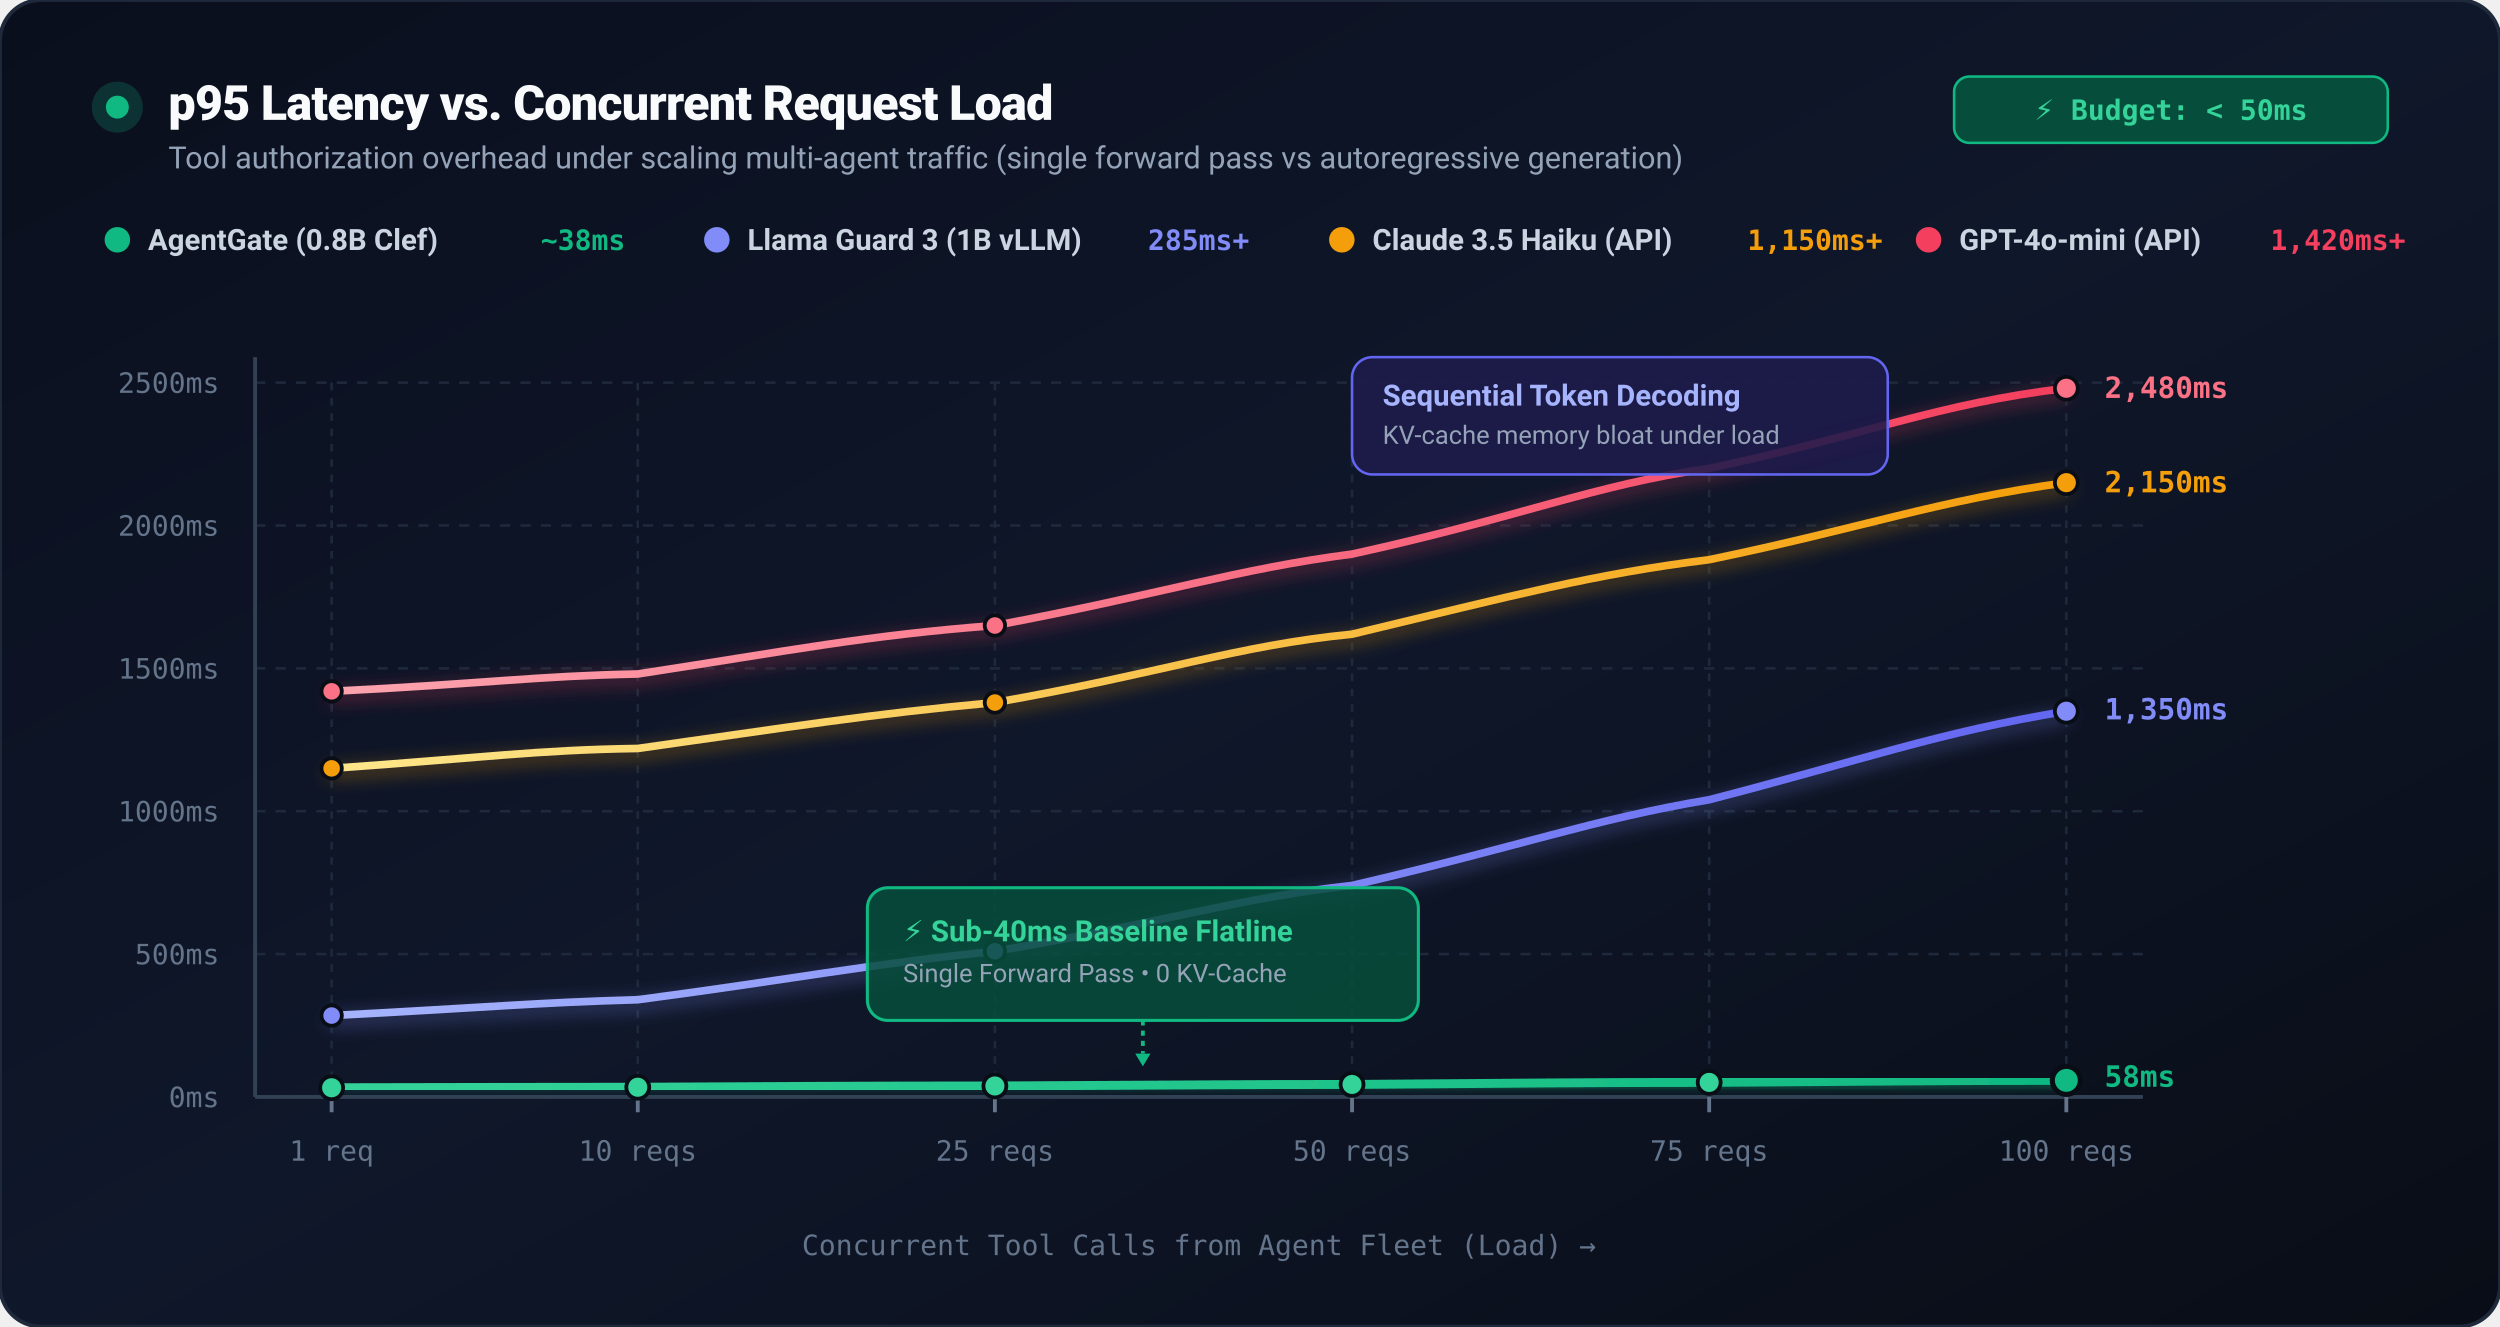
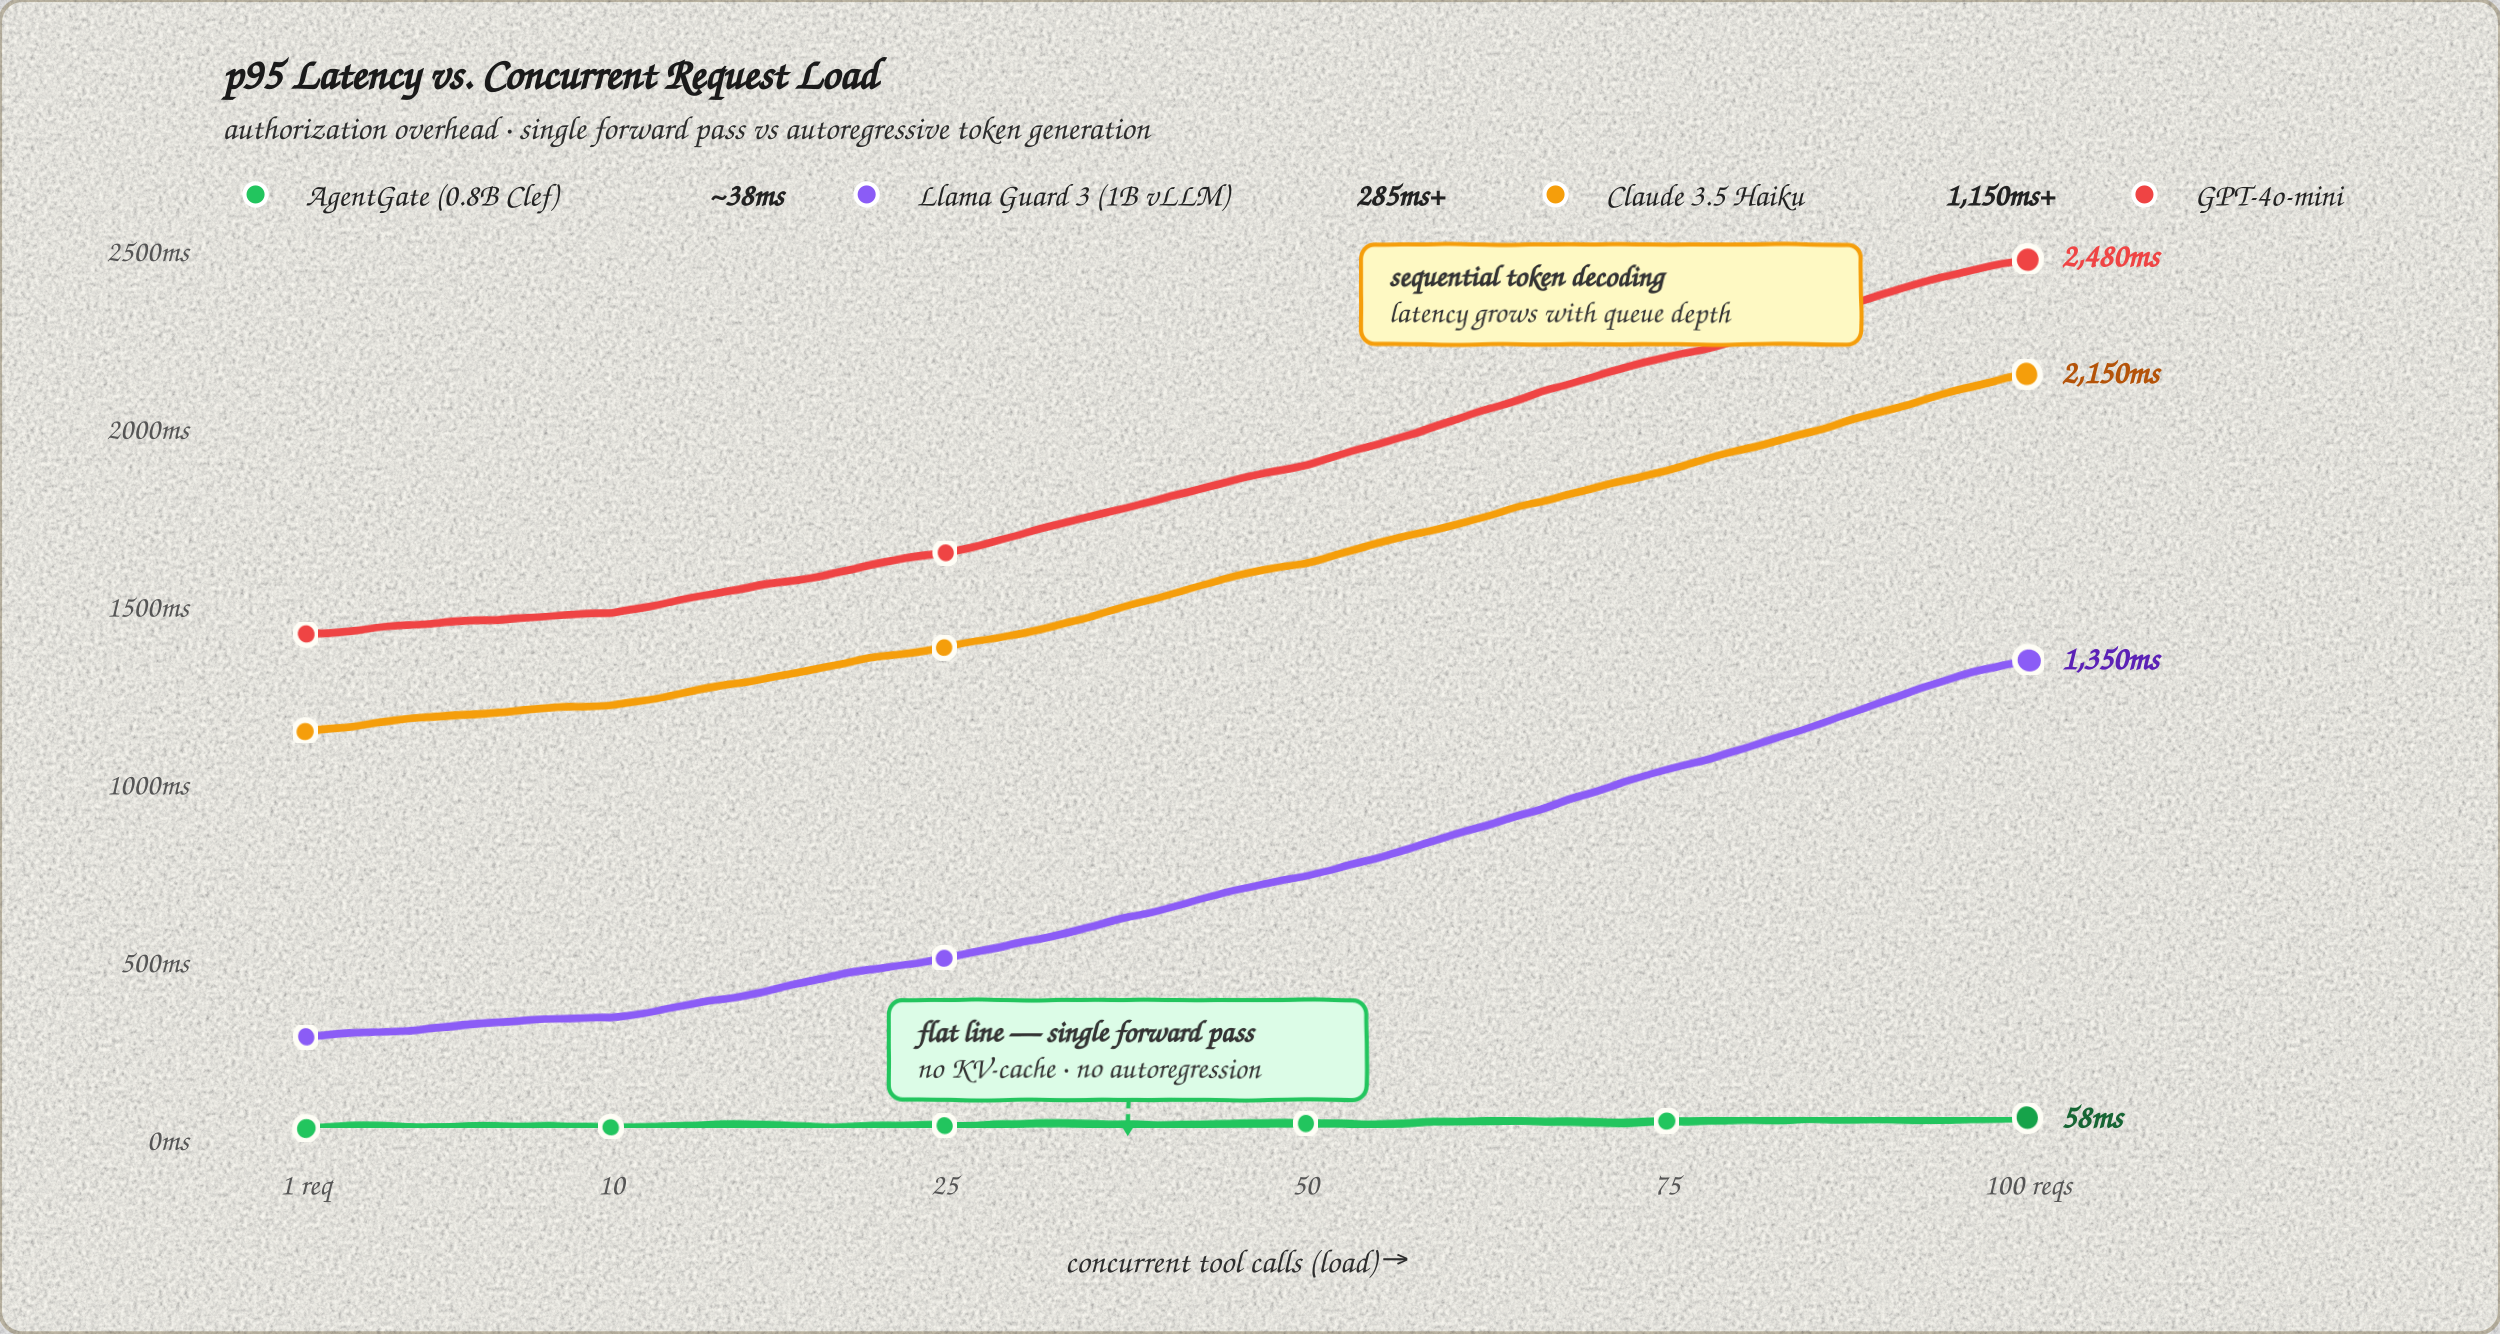
- <svg xmlns="http://www.w3.org/2000/svg" viewBox="0 0 980 520" width="100%" height="100%">
+ <svg xmlns="http://www.w3.org/2000/svg" viewBox="0 0 900 480" width="100%" height="100%">
  <defs>
-     <linearGradient id="bgGrad" x1="0%" y1="0%" x2="100%" y2="100%">
-       <stop offset="0%" stop-color="#0a0f1d" />
-       <stop offset="50%" stop-color="#0f172a" />
-       <stop offset="100%" stop-color="#090d16" />
-     </linearGradient>
-     <linearGradient id="agentgateArea" x1="0%" y1="0%" x2="0%" y2="100%">
-       <stop offset="0%" stop-color="#10b981" stop-opacity="0.28" />
-       <stop offset="100%" stop-color="#10b981" stop-opacity="0.0" />
-     </linearGradient>
-     <linearGradient id="lineAgentGate" x1="0%" y1="0%" x2="100%" y2="0%">
-       <stop offset="0%" stop-color="#34d399" />
-       <stop offset="100%" stop-color="#10b981" />
-     </linearGradient>
-     <linearGradient id="lineLlama" x1="0%" y1="0%" x2="100%" y2="0%">
-       <stop offset="0%" stop-color="#a5b4fc" />
-       <stop offset="100%" stop-color="#6366f1" />
-     </linearGradient>
-     <linearGradient id="lineClaude" x1="0%" y1="0%" x2="100%" y2="0%">
-       <stop offset="0%" stop-color="#fde68a" />
-       <stop offset="100%" stop-color="#f59e0b" />
-     </linearGradient>
-     <linearGradient id="lineGpt" x1="0%" y1="0%" x2="100%" y2="0%">
-       <stop offset="0%" stop-color="#fda4af" />
-       <stop offset="100%" stop-color="#f43f5e" />
-     </linearGradient>
-     <filter id="glowGreen" x="-20%" y="-20%" width="140%" height="140%">
-       <feDropShadow dx="0" dy="2" stdDeviation="4" flood-color="#10b981" flood-opacity="0.6" />
+     <filter id="paper" x="0%" y="0%" width="100%" height="100%">
+       <feTurbulence type="fractalNoise" baseFrequency="0.65" numOctaves="3" stitchTiles="stitch" result="noise" />
+       <feColorMatrix type="saturate" values="0" in="noise" result="grayNoise" />
+       <feBlend in="SourceGraphic" in2="grayNoise" mode="multiply" result="blend" />
+       <feComponentTransfer in="blend">
+         <feFuncR type="linear" slope="0.97" intercept="0.03" />
+         <feFuncG type="linear" slope="0.97" intercept="0.03" />
+         <feFuncB type="linear" slope="0.95" intercept="0.05" />
+       </feComponentTransfer>
    </filter>
-     <filter id="glowPurple" x="-20%" y="-20%" width="140%" height="140%">
-       <feDropShadow dx="0" dy="2" stdDeviation="3.5" flood-color="#818cf8" flood-opacity="0.5" />
+     <filter id="rough" x="-5%" y="-5%" width="110%" height="110%">
+       <feTurbulence type="fractalNoise" baseFrequency="0.025" numOctaves="3" seed="2" result="noise" />
+       <feDisplacementMap in="SourceGraphic" in2="noise" scale="2.5" xChannelSelector="R" yChannelSelector="G" />
    </filter>
-     <filter id="glowOrange" x="-20%" y="-20%" width="140%" height="140%">
-       <feDropShadow dx="0" dy="2" stdDeviation="3.5" flood-color="#f59e0b" flood-opacity="0.5" />
+     <filter id="roughAxis" x="-2%" y="-2%" width="104%" height="104%">
+       <feTurbulence type="fractalNoise" baseFrequency="0.018" numOctaves="2" seed="7" result="noise" />
+       <feDisplacementMap in="SourceGraphic" in2="noise" scale="1.5" xChannelSelector="R" yChannelSelector="G" />
    </filter>
-     <filter id="glowRed" x="-20%" y="-20%" width="140%" height="140%">
-       <feDropShadow dx="0" dy="2" stdDeviation="3.5" flood-color="#f43f5e" flood-opacity="0.5" />
+     <filter id="roughText" x="-2%" y="-5%" width="104%" height="115%">
+       <feTurbulence type="fractalNoise" baseFrequency="0.05" numOctaves="2" seed="5" result="noise" />
+       <feDisplacementMap in="SourceGraphic" in2="noise" scale="0.8" xChannelSelector="R" yChannelSelector="G" />
    </filter>
  </defs>
  <style>
-     .title { font-family: -apple-system, BlinkMacSystemFont, "Segoe UI", Roboto, sans-serif; font-size: 19px; font-weight: 800; fill: #f8fafc; letter-spacing: -0.3px; }
-     .subtitle { font-family: -apple-system, BlinkMacSystemFont, "Segoe UI", Roboto, sans-serif; font-size: 12px; fill: #94a3b8; }
-     .badge-bg { rx: 6px; fill: #064e3b; stroke: #10b981; stroke-width: 1px; }
-     .badge-text { font-family: ui-monospace, "SF Mono", Menlo, monospace; font-size: 11px; fill: #34d399; font-weight: 700; }
-     .axis-label { font-family: ui-monospace, "SF Mono", Menlo, monospace; font-size: 11px; fill: #64748b; font-weight: 500; }
-     .legend-name { font-family: -apple-system, BlinkMacSystemFont, "Segoe UI", Roboto, sans-serif; font-size: 11.5px; font-weight: 600; fill: #cbd5e1; }
-     .legend-val { font-family: ui-monospace, "SF Mono", Menlo, monospace; font-size: 11px; font-weight: 700; }
-     .point-tag { font-family: ui-monospace, "SF Mono", Menlo, monospace; font-size: 11.5px; font-weight: 700; }
-     .callout-title { font-family: -apple-system, BlinkMacSystemFont, "Segoe UI", Roboto, sans-serif; font-size: 11.5px; font-weight: 700; }
-     .callout-sub { font-family: -apple-system, BlinkMacSystemFont, "Segoe UI", Roboto, sans-serif; font-size: 10px; fill: #94a3b8; }
+     .label { font-family: "Patrick Hand", "Comic Sans MS", "Segoe Print", cursive, sans-serif; font-size: 12px; fill: #2d2d2d; }
+     .title { font-family: "Patrick Hand", "Comic Sans MS", "Segoe Print", cursive, sans-serif; font-size: 16px; font-weight: bold; fill: #1a1a1a; }
+     .axis-num { font-family: "Patrick Hand", "Comic Sans MS", "Segoe Print", cursive, sans-serif; font-size: 11px; fill: #555; }
+     .legend { font-family: "Patrick Hand", "Comic Sans MS", "Segoe Print", cursive, sans-serif; font-size: 11.5px; fill: #222; }
+     .callout { font-family: "Patrick Hand", "Comic Sans MS", "Segoe Print", cursive, sans-serif; font-size: 11px; fill: #333; }
+     .end-label { font-family: "Patrick Hand", "Comic Sans MS", "Segoe Print", cursive, sans-serif; font-size: 12px; font-weight: bold; }
  </style>
-   <rect width="980" height="520" rx="16" fill="url(#bgGrad)" stroke="#1e293b" stroke-width="1.5" />
-   <g transform="translate(36, 32)">
-     <circle cx="10" cy="10" r="10" fill="#10b981" opacity="0.2" />
-     <circle cx="10" cy="10" r="4.5" fill="#10b981" />
-     <text x="30" y="15" class="title">p95 Latency vs. Concurrent Request Load</text>
-     <text x="30" y="34" class="subtitle">Tool authorization overhead under scaling multi-agent traffic (single forward pass vs autoregressive generation)</text>
-     <g transform="translate(730, -2)">
-       <rect width="170" height="26" class="badge-bg" />
-       <text x="85" y="17" class="badge-text" text-anchor="middle">⚡ Budget: &lt; 50ms</text>
-     </g>
+   <rect width="900" height="480" rx="8" fill="#fefdf5" filter="url(#paper)" stroke="#c8c0a8" stroke-width="1.5" />
+   <text x="80" y="32" class="title">p95 Latency vs. Concurrent Request Load</text>
+   <text x="80" y="50" class="label" font-size="11" fill="#666">authorization overhead · single forward pass vs autoregressive token generation</text>
+   <line x1="80" y1="70" x2="104" y2="70" stroke="#22c55e" stroke-width="3" stroke-linecap="round" filter="url(#rough)" />
+   <circle cx="92" cy="70" r="4" fill="#22c55e" stroke="#fff" stroke-width="1.5" />
+   <text x="110" y="74" class="legend" fill="#166534">AgentGate (0.8B Clef)</text>
+   <text x="255" y="74" class="legend" fill="#166534" font-weight="bold">~38ms</text>
+   <line x1="300" y1="70" x2="324" y2="70" stroke="#8b5cf6" stroke-width="3" stroke-linecap="round" filter="url(#rough)" />
+   <circle cx="312" cy="70" r="4" fill="#8b5cf6" stroke="#fff" stroke-width="1.5" />
+   <text x="330" y="74" class="legend" fill="#5b21b6">Llama Guard 3 (1B vLLM)</text>
+   <text x="488" y="74" class="legend" fill="#5b21b6" font-weight="bold">285ms+</text>
+   <line x1="548" y1="70" x2="572" y2="70" stroke="#f59e0b" stroke-width="3" stroke-linecap="round" filter="url(#rough)" />
+   <circle cx="560" cy="70" r="4" fill="#f59e0b" stroke="#fff" stroke-width="1.5" />
+   <text x="578" y="74" class="legend" fill="#92400e">Claude 3.5 Haiku</text>
+   <text x="700" y="74" class="legend" fill="#92400e" font-weight="bold">1,150ms+</text>
+   <line x1="760" y1="70" x2="784" y2="70" stroke="#ef4444" stroke-width="3" stroke-linecap="round" filter="url(#rough)" />
+   <circle cx="772" cy="70" r="4" fill="#ef4444" stroke="#fff" stroke-width="1.5" />
+   <text x="790" y="74" class="legend" fill="#991b1b">GPT-4o-mini</text>
+   <line x1="80" y1="90" x2="810" y2="90" stroke="#ccc" stroke-width="1" stroke-dasharray="5,5" filter="url(#roughAxis)" />
+   <line x1="80" y1="154" x2="810" y2="154" stroke="#ccc" stroke-width="1" stroke-dasharray="5,5" filter="url(#roughAxis)" />
+   <line x1="80" y1="218" x2="810" y2="218" stroke="#ccc" stroke-width="1" stroke-dasharray="5,5" filter="url(#roughAxis)" />
+   <line x1="80" y1="282" x2="810" y2="282" stroke="#ccc" stroke-width="1" stroke-dasharray="5,5" filter="url(#roughAxis)" />
+   <line x1="80" y1="346" x2="810" y2="346" stroke="#ccc" stroke-width="1" stroke-dasharray="5,5" filter="url(#roughAxis)" />
+   <text x="68" y="94" class="axis-num" text-anchor="end">2500ms</text>
+   <text x="68" y="158" class="axis-num" text-anchor="end">2000ms</text>
+   <text x="68" y="222" class="axis-num" text-anchor="end">1500ms</text>
+   <text x="68" y="286" class="axis-num" text-anchor="end">1000ms</text>
+   <text x="68" y="350" class="axis-num" text-anchor="end">500ms</text>
+   <text x="68" y="414" class="axis-num" text-anchor="end">0ms</text>
+   <line x1="80" y1="410" x2="810" y2="410" stroke="#333" stroke-width="2" stroke-linecap="round" filter="url(#roughAxis)" />
+   <line x1="80" y1="88" x2="80" y2="412" stroke="#333" stroke-width="2" stroke-linecap="round" filter="url(#roughAxis)" />
+   <line x1="110" y1="408" x2="110" y2="416" stroke="#333" stroke-width="1.5" filter="url(#roughAxis)" />
+   <text x="110" y="430" class="axis-num" text-anchor="middle">1 req</text>
+   <line x1="220" y1="408" x2="220" y2="416" stroke="#333" stroke-width="1.5" filter="url(#roughAxis)" />
+   <text x="220" y="430" class="axis-num" text-anchor="middle">10</text>
+   <line x1="340" y1="408" x2="340" y2="416" stroke="#333" stroke-width="1.5" filter="url(#roughAxis)" />
+   <text x="340" y="430" class="axis-num" text-anchor="middle">25</text>
+   <line x1="470" y1="408" x2="470" y2="416" stroke="#333" stroke-width="1.5" filter="url(#roughAxis)" />
+   <text x="470" y="430" class="axis-num" text-anchor="middle">50</text>
+   <line x1="600" y1="408" x2="600" y2="416" stroke="#333" stroke-width="1.5" filter="url(#roughAxis)" />
+   <text x="600" y="430" class="axis-num" text-anchor="middle">75</text>
+   <line x1="730" y1="408" x2="730" y2="416" stroke="#333" stroke-width="1.5" filter="url(#roughAxis)" />
+   <text x="730" y="430" class="axis-num" text-anchor="middle">100 reqs</text>
+   <text x="445" y="458" class="label" text-anchor="middle" fill="#555">concurrent tool calls (load) →</text>
+   <path d="M 110 228.6 C 165 224, 185 221, 220 220.6            C 275 212, 300 204, 340 199.2            C 398 186, 428 175, 470 167.2            C 528 152, 558 138, 600 128.8            C 658 115, 686 101, 730 93.0" fill="none" stroke="#ef4444" stroke-width="2.8" stroke-linecap="round" stroke-linejoin="round" filter="url(#rough)" />
+   <circle cx="110" cy="228.6" r="4" fill="#ef4444" stroke="#fefdf5" stroke-width="2" filter="url(#rough)" />
+   <circle cx="340" cy="199.2" r="4" fill="#ef4444" stroke="#fefdf5" stroke-width="2" filter="url(#rough)" />
+   <circle cx="730" cy="93.0" r="5" fill="#ef4444" stroke="#fefdf5" stroke-width="2" filter="url(#rough)" />
+   <text x="742" y="96" class="end-label" fill="#ef4444">2,480ms</text>
+   <path d="M 110 262.8 C 165 258, 185 255, 220 253.8            C 275 246, 300 238, 340 233.2            C 398 222, 428 210, 470 202.6            C 528 188, 558 178, 600 169.4            C 658 155, 686 143, 730 134.8" fill="none" stroke="#f59e0b" stroke-width="2.8" stroke-linecap="round" stroke-linejoin="round" filter="url(#rough)" />
+   <circle cx="110" cy="262.8" r="4" fill="#f59e0b" stroke="#fefdf5" stroke-width="2" filter="url(#rough)" />
+   <circle cx="340" cy="233.2" r="4" fill="#f59e0b" stroke="#fefdf5" stroke-width="2" filter="url(#rough)" />
+   <circle cx="730" cy="134.8" r="5" fill="#f59e0b" stroke="#fefdf5" stroke-width="2" filter="url(#rough)" />
+   <text x="742" y="138" class="end-label" fill="#b45309">2,150ms</text>
+   <path d="M 110 373.5 C 165 369, 185 367, 220 366.5            C 275 358, 300 351, 340 344.7            C 398 334, 428 323, 470 315.3            C 528 302, 558 288, 600 276.9            C 658 262, 686 248, 730 237.2" fill="none" stroke="#8b5cf6" stroke-width="2.8" stroke-linecap="round" stroke-linejoin="round" filter="url(#rough)" />
+   <circle cx="110" cy="373.5" r="4" fill="#8b5cf6" stroke="#fefdf5" stroke-width="2" filter="url(#rough)" />
+   <circle cx="340" cy="344.7" r="4" fill="#8b5cf6" stroke="#fefdf5" stroke-width="2" filter="url(#rough)" />
+   <circle cx="730" cy="237.2" r="5" fill="#8b5cf6" stroke="#fefdf5" stroke-width="2" filter="url(#rough)" />
+   <text x="742" y="241" class="end-label" fill="#5b21b6">1,350ms</text>
+   <path d="M 110 405.9 C 165 405.8, 185 405.7, 220 405.6            C 275 405.3, 300 405.1, 340 405.1            C 398 404.8, 428 404.5, 470 404.4            C 528 404.0, 558 403.7, 600 403.5            C 658 403.1, 686 402.8, 730 402.6" fill="none" stroke="#22c55e" stroke-width="3" stroke-linecap="round" stroke-linejoin="round" filter="url(#rough)" />
+   <circle cx="110" cy="405.9" r="4.5" fill="#22c55e" stroke="#fefdf5" stroke-width="2" filter="url(#rough)" />
+   <circle cx="220" cy="405.6" r="4" fill="#22c55e" stroke="#fefdf5" stroke-width="2" filter="url(#rough)" />
+   <circle cx="340" cy="405.1" r="4" fill="#22c55e" stroke="#fefdf5" stroke-width="2" filter="url(#rough)" />
+   <circle cx="470" cy="404.4" r="4" fill="#22c55e" stroke="#fefdf5" stroke-width="2" filter="url(#rough)" />
+   <circle cx="600" cy="403.5" r="4" fill="#22c55e" stroke="#fefdf5" stroke-width="2" filter="url(#rough)" />
+   <circle cx="730" cy="402.6" r="5" fill="#16a34a" stroke="#fefdf5" stroke-width="2" filter="url(#rough)" />
+   <text x="742" y="406" class="end-label" fill="#166534">58ms</text>
+   <g transform="translate(320, 360)" filter="url(#roughText)">
+     <rect x="0" y="0" width="172" height="36" rx="5" fill="#dcfce7" stroke="#22c55e" stroke-width="1.5" />
+     <text x="10" y="15" class="callout" fill="#166534" font-weight="bold">flat line — single forward pass</text>
+     <text x="10" y="28" class="callout" fill="#166534">no KV-cache · no autoregression</text>
+     <line x1="86" y1="36" x2="86" y2="44" stroke="#22c55e" stroke-width="1.5" stroke-dasharray="3,2" />
+     <polygon points="83,44 89,44 86,49" fill="#22c55e" />
  </g>
-   <g transform="translate(40, 88)">
-     <g transform="translate(0, 0)">
-       <circle cx="6" cy="6" r="5" fill="#10b981" />
-       <text x="18" y="10" class="legend-name">AgentGate (0.8B Clef)</text>
-       <text x="172" y="10" class="legend-val" fill="#10b981">~38ms</text>
-     </g>
-     <g transform="translate(235, 0)">
-       <circle cx="6" cy="6" r="5" fill="#818cf8" />
-       <text x="18" y="10" class="legend-name">Llama Guard 3 (1B vLLM)</text>
-       <text x="175" y="10" class="legend-val" fill="#818cf8">285ms+</text>
-     </g>
-     <g transform="translate(480, 0)">
-       <circle cx="6" cy="6" r="5" fill="#f59e0b" />
-       <text x="18" y="10" class="legend-name">Claude 3.5 Haiku (API)</text>
-       <text x="165" y="10" class="legend-val" fill="#f59e0b">1,150ms+</text>
-     </g>
-     <g transform="translate(710, 0)">
-       <circle cx="6" cy="6" r="5" fill="#f43f5e" />
-       <text x="18" y="10" class="legend-name">GPT-4o-mini (API)</text>
-       <text x="140" y="10" class="legend-val" fill="#f43f5e">1,420ms+</text>
-     </g>
+   <g transform="translate(490, 88)" filter="url(#roughText)">
+     <rect x="0" y="0" width="180" height="36" rx="5" fill="#fef9c3" stroke="#f59e0b" stroke-width="1.5" />
+     <text x="10" y="15" class="callout" fill="#854d0e" font-weight="bold">sequential token decoding</text>
+     <text x="10" y="28" class="callout" fill="#854d0e">latency grows with queue depth</text>
  </g>
-   <line x1="100" y1="150" x2="840" y2="150" stroke="#1e293b" stroke-dasharray="4 4" />
-   <text x="86" y="154" class="axis-label" text-anchor="end">2500ms</text>
-   <line x1="100" y1="206" x2="840" y2="206" stroke="#1e293b" stroke-dasharray="4 4" />
-   <text x="86" y="210" class="axis-label" text-anchor="end">2000ms</text>
-   <line x1="100" y1="262" x2="840" y2="262" stroke="#1e293b" stroke-dasharray="4 4" />
-   <text x="86" y="266" class="axis-label" text-anchor="end">1500ms</text>
-   <line x1="100" y1="318" x2="840" y2="318" stroke="#1e293b" stroke-dasharray="4 4" />
-   <text x="86" y="322" class="axis-label" text-anchor="end">1000ms</text>
-   <line x1="100" y1="374" x2="840" y2="374" stroke="#1e293b" stroke-dasharray="4 4" />
-   <text x="86" y="378" class="axis-label" text-anchor="end">500ms</text>
-   <line x1="100" y1="430" x2="840" y2="430" stroke="#334155" stroke-width="1.5" />
-   <text x="86" y="434" class="axis-label" text-anchor="end">0ms</text>
-   <line x1="100" y1="140" x2="100" y2="430" stroke="#334155" stroke-width="1.5" />
-   <g class="axis-label" text-anchor="middle">
-     <line x1="130" y1="150" x2="130" y2="430" stroke="#1e293b" stroke-dasharray="3 3" />
-     <line x1="130" y1="430" x2="130" y2="436" stroke="#64748b" stroke-width="1.5" />
-     <text x="130" y="455">1 req</text>
-     <line x1="250" y1="150" x2="250" y2="430" stroke="#1e293b" stroke-dasharray="3 3" />
-     <line x1="250" y1="430" x2="250" y2="436" stroke="#64748b" stroke-width="1.5" />
-     <text x="250" y="455">10 reqs</text>
-     <line x1="390" y1="150" x2="390" y2="430" stroke="#1e293b" stroke-dasharray="3 3" />
-     <line x1="390" y1="430" x2="390" y2="436" stroke="#64748b" stroke-width="1.5" />
-     <text x="390" y="455">25 reqs</text>
-     <line x1="530" y1="150" x2="530" y2="430" stroke="#1e293b" stroke-dasharray="3 3" />
-     <line x1="530" y1="430" x2="530" y2="436" stroke="#64748b" stroke-width="1.5" />
-     <text x="530" y="455">50 reqs</text>
-     <line x1="670" y1="150" x2="670" y2="430" stroke="#1e293b" stroke-dasharray="3 3" />
-     <line x1="670" y1="430" x2="670" y2="436" stroke="#64748b" stroke-width="1.5" />
-     <text x="670" y="455">75 reqs</text>
-     <line x1="810" y1="150" x2="810" y2="430" stroke="#1e293b" stroke-dasharray="3 3" />
-     <line x1="810" y1="430" x2="810" y2="436" stroke="#64748b" stroke-width="1.5" />
-     <text x="810" y="455">100 reqs</text>
-   </g>
-   <path d="M 130 271.0 C 190 268, 210 265, 250 264.2 C 310 255, 340 249, 390 245.2 C 455 233, 485 223, 530 217.2 C 595 203, 625 190, 670 183.6 C 730 171, 760 158, 810 152.2" fill="none" stroke="url(#lineGpt)" stroke-width="3" stroke-linecap="round" filter="url(#glowRed)" />
-   <path d="M 130 301.2 C 190 297, 210 294, 250 293.4 C 310 285, 340 280, 390 275.4 C 455 264, 485 253, 530 248.6 C 595 233, 625 225, 670 219.4 C 730 207, 760 196, 810 189.2" fill="none" stroke="url(#lineClaude)" stroke-width="3" stroke-linecap="round" filter="url(#glowOrange)" />
-   <path d="M 130 398.1 C 190 395, 210 393, 250 391.9 C 310 384, 340 378, 390 372.9 C 455 362, 485 352, 530 347.1 C 595 332, 625 321, 670 313.5 C 730 298, 760 287, 810 278.8" fill="none" stroke="url(#lineLlama)" stroke-width="3" stroke-linecap="round" filter="url(#glowPurple)" />
-   <path d="M 130 426.4 C 190 426.3, 210 426.2, 250 426.2 C 310 425.9, 340 425.7, 390 425.7 C 455 425.4, 485 425.1, 530 425.1 C 595 424.6, 625 424.3, 670 424.3 C 730 423.9, 760 423.5, 810 423.5 L 810 430 L 130 430 Z" fill="url(#agentgateArea)" />
-   <path d="M 130 426.4 C 190 426.3, 210 426.2, 250 426.2 C 310 425.9, 340 425.7, 390 425.7 C 455 425.4, 485 425.1, 530 425.1 C 595 424.6, 625 424.3, 670 424.3 C 730 423.9, 760 423.5, 810 423.5" fill="none" stroke="url(#lineAgentGate)" stroke-width="3.5" stroke-linecap="round" filter="url(#glowGreen)" />
-   <circle cx="130" cy="271.0" r="4" fill="#fb7185" stroke="#090d16" stroke-width="1.5" />
-   <circle cx="390" cy="245.2" r="4" fill="#fb7185" stroke="#090d16" stroke-width="1.5" />
-   <circle cx="810" cy="152.2" r="4.5" fill="#fb7185" stroke="#090d16" stroke-width="1.5" />
-   <text x="825" y="156" class="point-tag" fill="#fb7185">2,480ms</text>
-   <circle cx="130" cy="301.2" r="4" fill="#f59e0b" stroke="#090d16" stroke-width="1.5" />
-   <circle cx="390" cy="275.4" r="4" fill="#f59e0b" stroke="#090d16" stroke-width="1.5" />
-   <circle cx="810" cy="189.2" r="4.5" fill="#f59e0b" stroke="#090d16" stroke-width="1.5" />
-   <text x="825" y="193" class="point-tag" fill="#f59e0b">2,150ms</text>
-   <circle cx="130" cy="398.1" r="4" fill="#818cf8" stroke="#090d16" stroke-width="1.5" />
-   <circle cx="390" cy="372.9" r="4" fill="#818cf8" stroke="#090d16" stroke-width="1.5" />
-   <circle cx="810" cy="278.8" r="4.5" fill="#818cf8" stroke="#090d16" stroke-width="1.5" />
-   <text x="825" y="282" class="point-tag" fill="#818cf8">1,350ms</text>
-   <circle cx="130" cy="426.4" r="4.5" fill="#34d399" stroke="#090d16" stroke-width="1.5" />
-   <circle cx="250" cy="426.2" r="4.5" fill="#34d399" stroke="#090d16" stroke-width="1.5" />
-   <circle cx="390" cy="425.7" r="4.5" fill="#34d399" stroke="#090d16" stroke-width="1.5" />
-   <circle cx="530" cy="425.1" r="4.5" fill="#34d399" stroke="#090d16" stroke-width="1.5" />
-   <circle cx="670" cy="424.3" r="4.5" fill="#34d399" stroke="#090d16" stroke-width="1.5" />
-   <circle cx="810" cy="423.5" r="5.5" fill="#10b981" stroke="#090d16" stroke-width="2" />
-   <text x="825" y="426" class="point-tag" fill="#10b981">58ms</text>
-   <g transform="translate(340, 348)">
-     <rect width="216" height="52" rx="8" fill="#064e3b" fill-opacity="0.85" stroke="#10b981" stroke-width="1.2" />
-     <text x="14" y="21" class="callout-title" fill="#34d399">⚡ Sub-40ms Baseline Flatline</text>
-     <text x="14" y="37" class="callout-sub">Single Forward Pass • 0 KV-Cache</text>
-     <path d="M 108 52 L 108 65" stroke="#10b981" stroke-width="1.5" stroke-dasharray="2 2" />
-     <polygon points="105,65 111,65 108,70" fill="#10b981" />
-   </g>
-   <g transform="translate(530, 140)">
-     <rect width="210" height="46" rx="8" fill="#1e1b4b" fill-opacity="0.88" stroke="#6366f1" stroke-width="1" />
-     <text x="12" y="19" class="callout-title" fill="#a5b4fc">Sequential Token Decoding</text>
-     <text x="12" y="34" class="callout-sub">KV-cache memory bloat under load</text>
-   </g>
-   <text x="470" y="492" class="axis-label" text-anchor="middle" fill="#94a3b8" font-size="12px">Concurrent Tool Calls from Agent Fleet (Load) →</text>
</svg>
